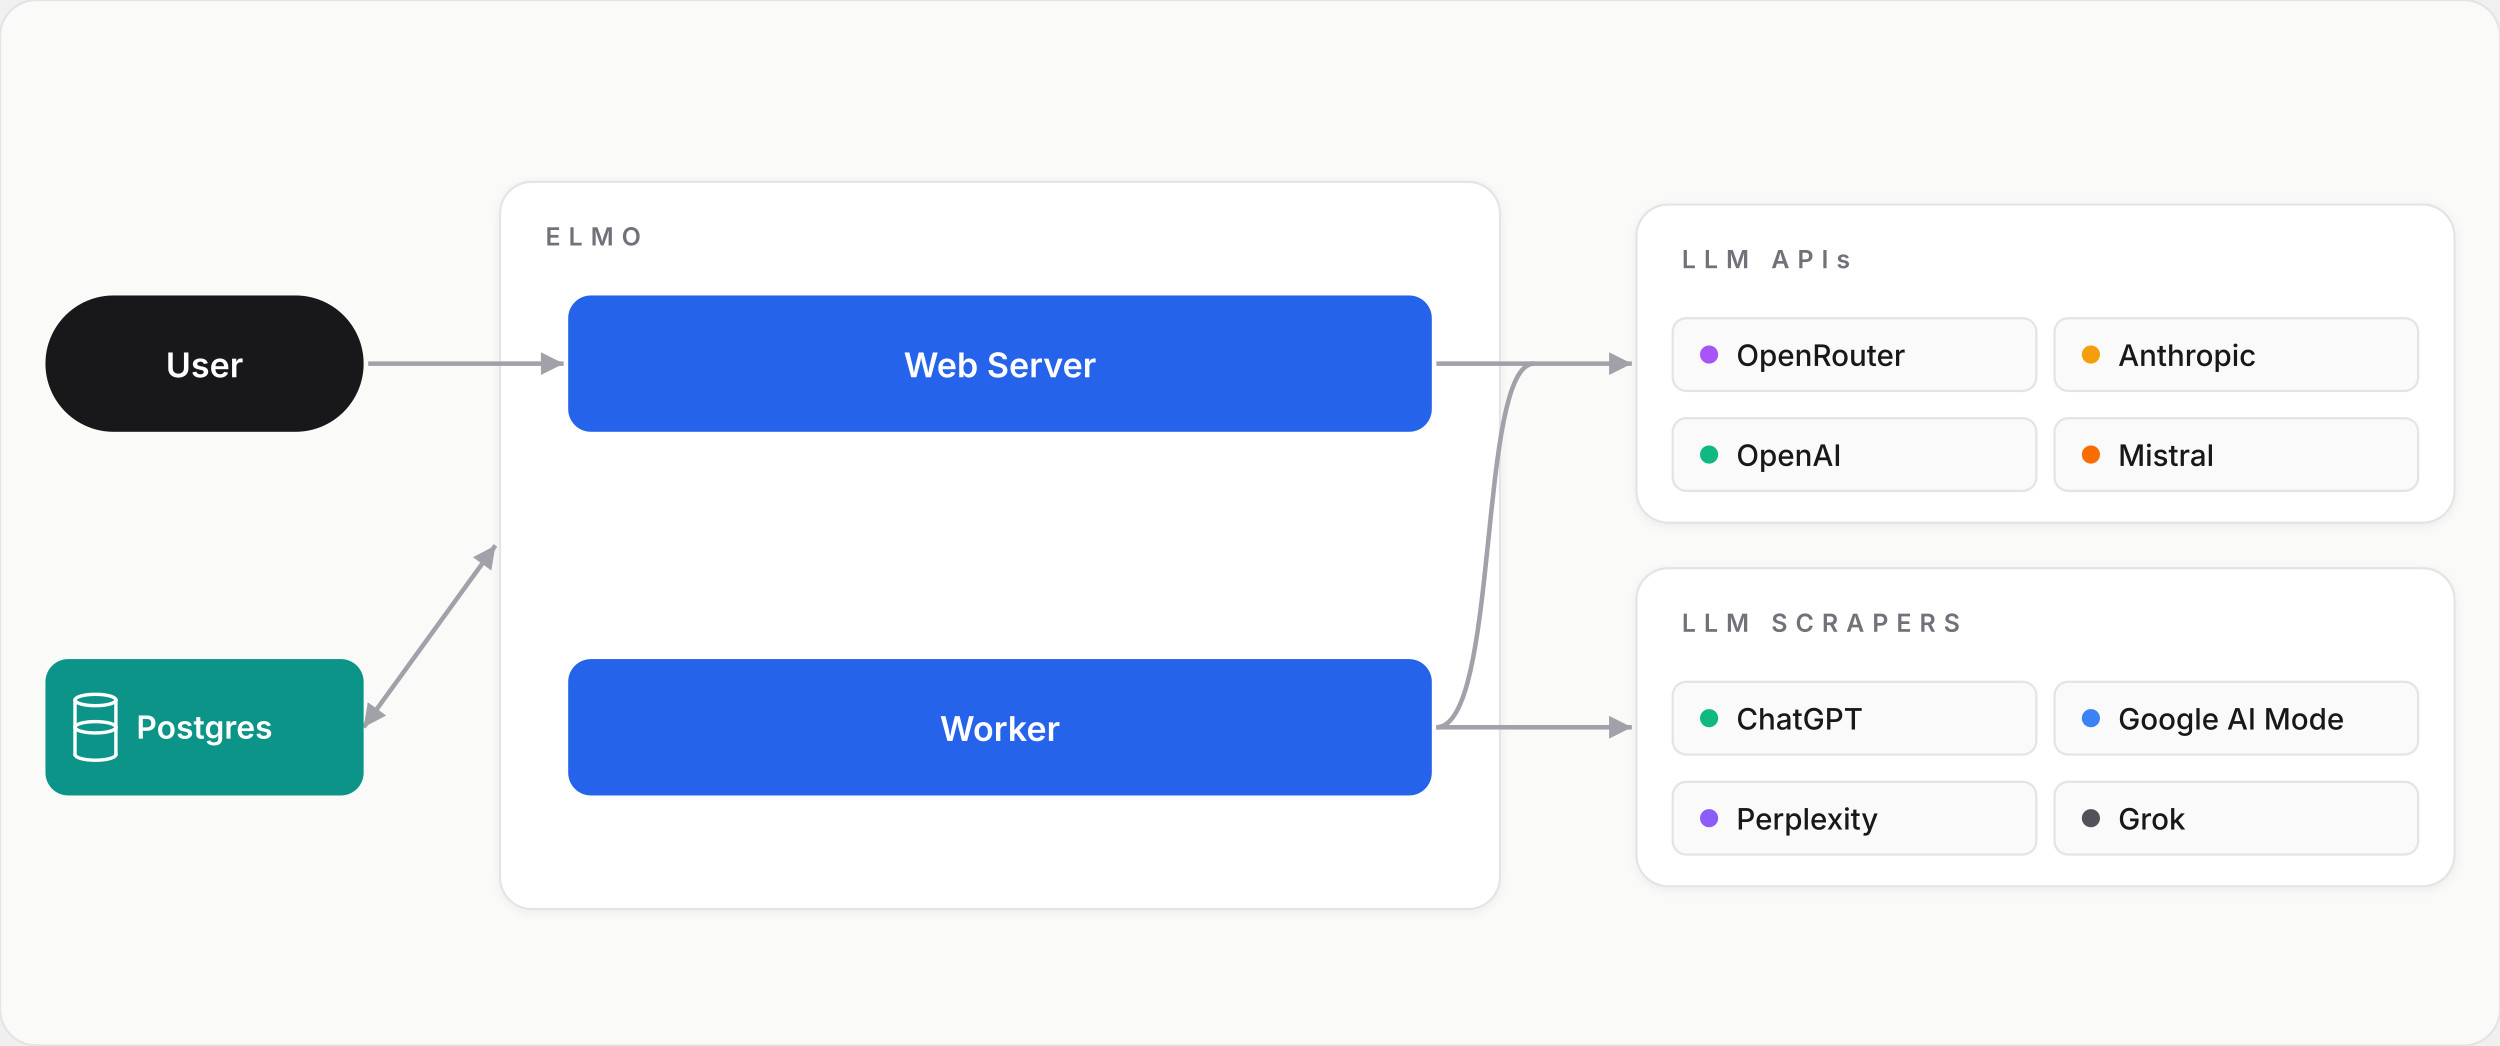
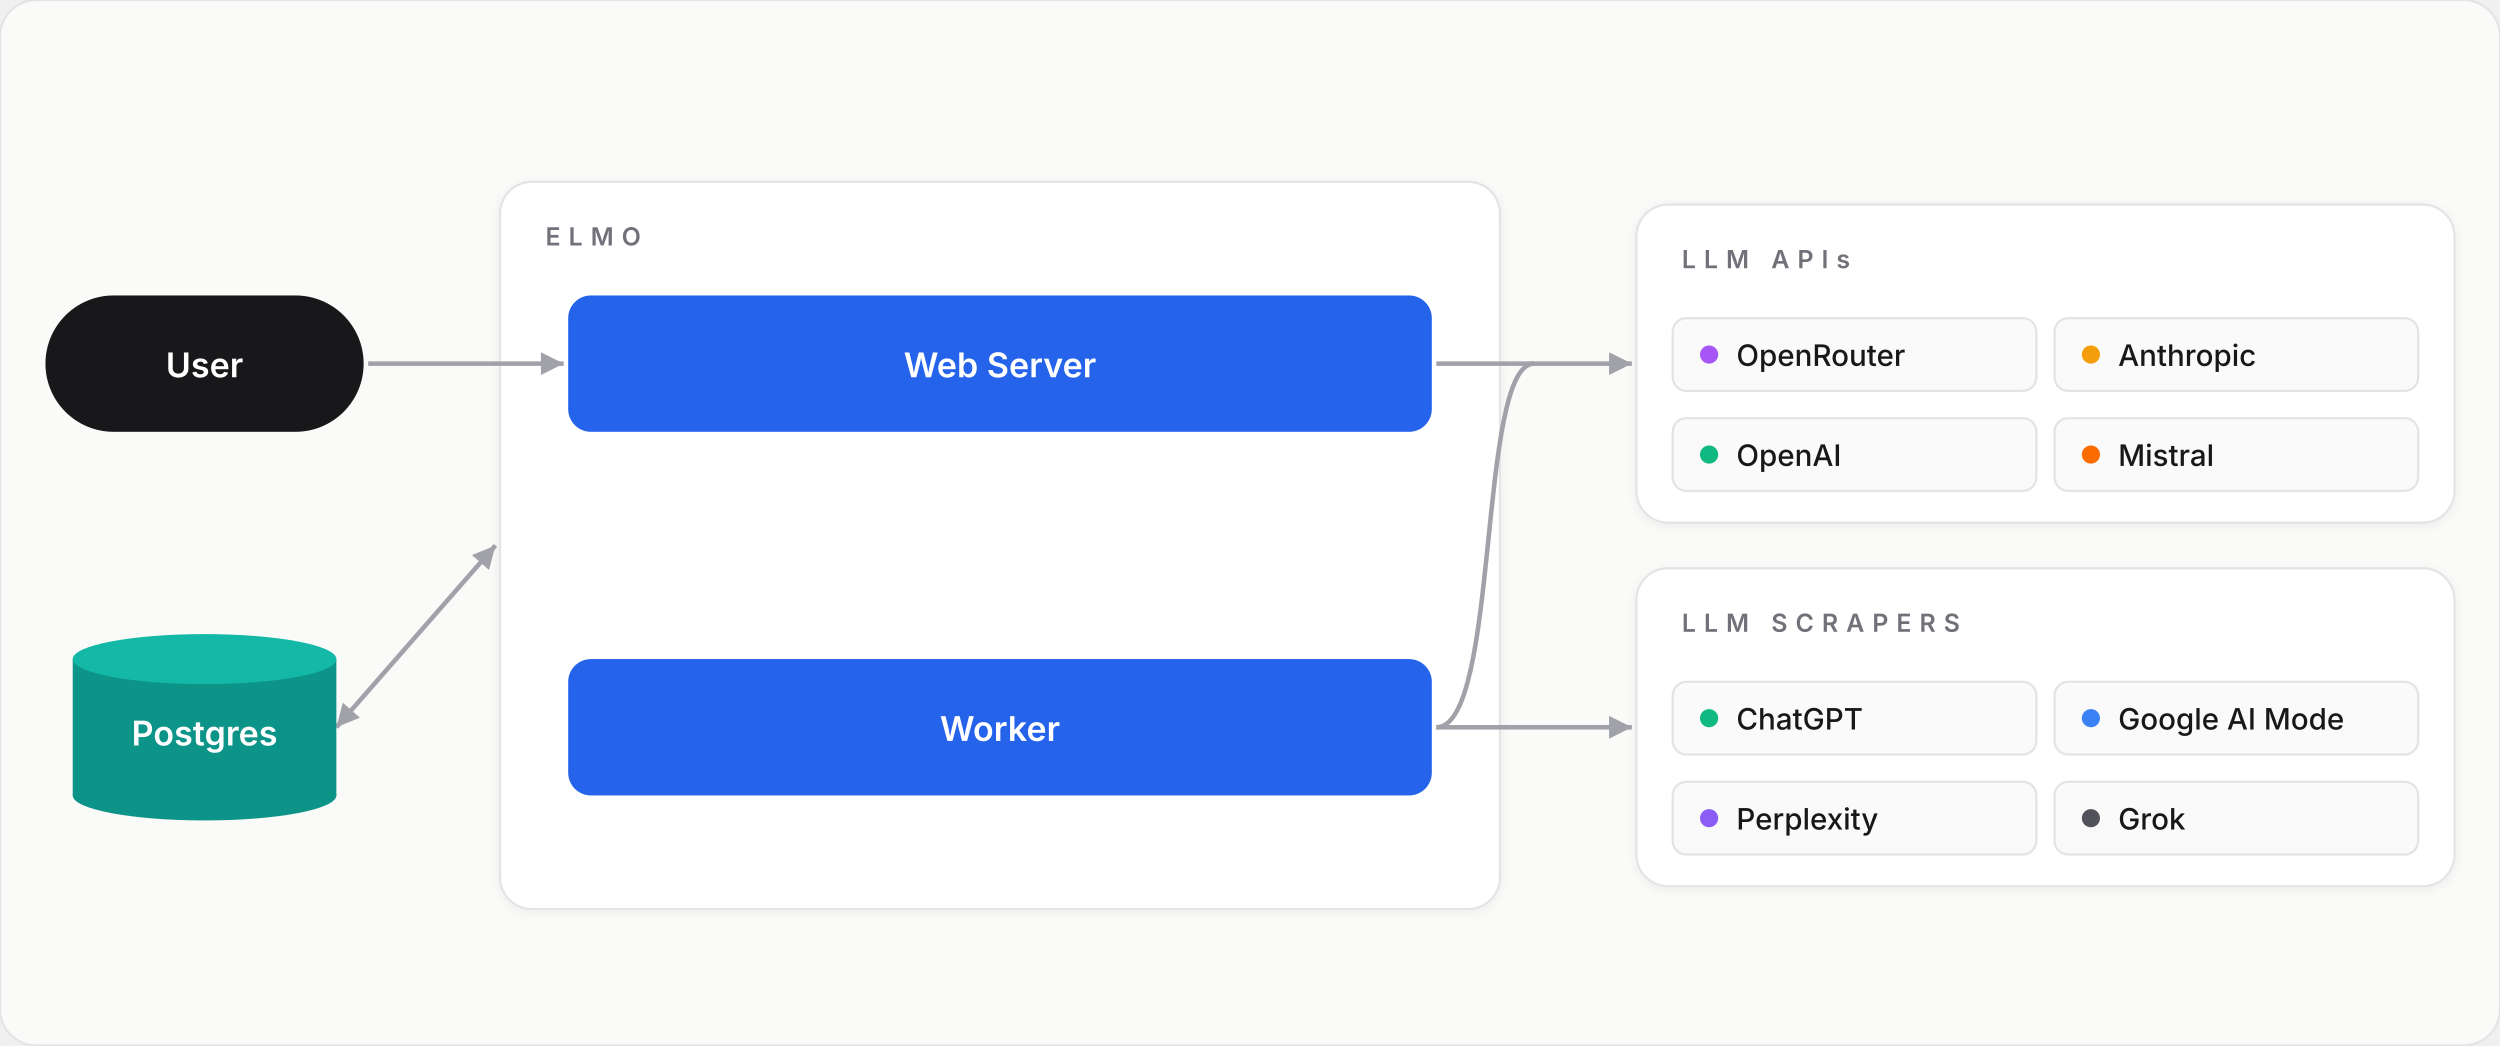
<svg xmlns="http://www.w3.org/2000/svg" viewBox="0 0 1100 460" font-family="'Geist Sans', -apple-system, BlinkMacSystemFont, 'Inter', 'Segoe UI', Roboto, system-ui, sans-serif">
  <defs>
    <marker id="arr" viewBox="0 0 10 10" refX="10" refY="5" markerUnits="userSpaceOnUse" markerWidth="14" markerHeight="10" orient="auto-start-reverse">
      <path d="M0 0 L10 5 L0 10 z" fill="#a1a1aa" />
    </marker>
    <filter id="shCard" x="-10%" y="-10%" width="120%" height="120%">
      <feDropShadow dx="0" dy="1" stdDeviation="2" flood-opacity="0.06" />
    </filter>
  </defs>
  <rect width="1100" height="460" rx="16" fill="#fafaf9" stroke="#e4e4e7" stroke-width="1" />
  <rect x="220" y="80" width="440" height="320" rx="14" fill="#ffffff" stroke="#e4e4e7" stroke-width="1" filter="url(#shCard)" />
  <text x="240" y="108" fill="#71717a" font-size="11" font-weight="600" letter-spacing="3.5">ELMO</text>
  <rect x="720" y="90" width="360" height="140" rx="14" fill="#ffffff" stroke="#e4e4e7" stroke-width="1" filter="url(#shCard)" />
  <text x="740" y="118" fill="#71717a" font-size="11" font-weight="600" letter-spacing="3.5">LLM APIs</text>
  <rect x="720" y="250" width="360" height="140" rx="14" fill="#ffffff" stroke="#e4e4e7" stroke-width="1" filter="url(#shCard)" />
  <text x="740" y="278" fill="#71717a" font-size="11" font-weight="600" letter-spacing="3.5">LLM SCRAPERS</text>
  <line x1="162" y1="160" x2="248" y2="160" stroke="#a1a1aa" stroke-width="2" marker-end="url(#arr)" />
-   <line x1="160" y1="320" x2="218" y2="240" stroke="#a1a1aa" stroke-width="2" marker-start="url(#arr)" marker-end="url(#arr)" />
+   <line x1="148" y1="320" x2="218" y2="240" stroke="#a1a1aa" stroke-width="2" marker-start="url(#arr)" marker-end="url(#arr)" />
  <path d="M 632 320 C 660 320, 650 160, 675 160" stroke="#a1a1aa" stroke-width="2" fill="none" />
  <line x1="632" y1="160" x2="718" y2="160" stroke="#a1a1aa" stroke-width="2" marker-end="url(#arr)" />
  <line x1="632" y1="320" x2="718" y2="320" stroke="#a1a1aa" stroke-width="2" marker-end="url(#arr)" />
  <rect x="20" y="130" width="140" height="60" rx="30" fill="#18181b" />
  <text x="90" y="166" text-anchor="middle" fill="white" font-size="15" font-weight="600">User</text>
-   <rect x="20" y="290" width="140" height="60" rx="10" fill="#0d9488" />
-   <g stroke="white" stroke-width="1.5" fill="none" stroke-linecap="round">
-     <ellipse cx="42" cy="308" rx="9" ry="2.5" />
-     <line x1="33" y1="308" x2="33" y2="332" />
-     <line x1="51" y1="308" x2="51" y2="332" />
-     <path d="M 33 332 A 9 2.5 0 0 0 51 332" />
-     <ellipse cx="42" cy="320" rx="9" ry="2.5" />
-   </g>
-   <text x="60" y="325" fill="white" font-size="14" font-weight="600">Postgres</text>
+   <ellipse cx="90" cy="350" rx="58" ry="11" fill="#0d9488" />
+   <rect x="32" y="290" width="116" height="60" fill="#0d9488" />
+   <ellipse cx="90" cy="290" rx="58" ry="11" fill="#14b8a6" />
+   <text x="90" y="328" text-anchor="middle" fill="white" font-size="15" font-weight="600">Postgres</text>
  <rect x="250" y="130" width="380" height="60" rx="10" fill="#2563eb" />
  <text x="440" y="166" text-anchor="middle" fill="white" font-size="15" font-weight="600">Web Server</text>
  <rect x="250" y="290" width="380" height="60" rx="10" fill="#2563eb" />
  <text x="440" y="326" text-anchor="middle" fill="white" font-size="15" font-weight="600">Worker</text>
  <g>
    <rect x="736" y="140" width="160" height="32" rx="6" fill="#fafafa" stroke="#e4e4e7" stroke-width="1" />
    <circle cx="752" cy="156" r="4" fill="#a855f7" />
    <text x="764" y="161" fill="#18181b" font-size="13" font-weight="500">OpenRouter</text>
    <rect x="904" y="140" width="160" height="32" rx="6" fill="#fafafa" stroke="#e4e4e7" stroke-width="1" />
    <circle cx="920" cy="156" r="4" fill="#f59e0b" />
    <text x="932" y="161" fill="#18181b" font-size="13" font-weight="500">Anthropic</text>
    <rect x="736" y="184" width="160" height="32" rx="6" fill="#fafafa" stroke="#e4e4e7" stroke-width="1" />
    <circle cx="752" cy="200" r="4" fill="#10b981" />
    <text x="764" y="205" fill="#18181b" font-size="13" font-weight="500">OpenAI</text>
    <rect x="904" y="184" width="160" height="32" rx="6" fill="#fafafa" stroke="#e4e4e7" stroke-width="1" />
    <circle cx="920" cy="200" r="4" fill="#fa6c00" />
    <text x="932" y="205" fill="#18181b" font-size="13" font-weight="500">Mistral</text>
  </g>
  <g>
    <rect x="736" y="300" width="160" height="32" rx="6" fill="#fafafa" stroke="#e4e4e7" stroke-width="1" />
    <circle cx="752" cy="316" r="4" fill="#10b981" />
    <text x="764" y="321" fill="#18181b" font-size="13" font-weight="500">ChatGPT</text>
    <rect x="904" y="300" width="160" height="32" rx="6" fill="#fafafa" stroke="#e4e4e7" stroke-width="1" />
    <circle cx="920" cy="316" r="4" fill="#3b82f6" />
    <text x="932" y="321" fill="#18181b" font-size="13" font-weight="500">Google AI Mode</text>
    <rect x="736" y="344" width="160" height="32" rx="6" fill="#fafafa" stroke="#e4e4e7" stroke-width="1" />
    <circle cx="752" cy="360" r="4" fill="#8b5cf6" />
    <text x="764" y="365" fill="#18181b" font-size="13" font-weight="500">Perplexity</text>
    <rect x="904" y="344" width="160" height="32" rx="6" fill="#fafafa" stroke="#e4e4e7" stroke-width="1" />
    <circle cx="920" cy="360" r="4" fill="#52525b" />
    <text x="932" y="365" fill="#18181b" font-size="13" font-weight="500">Grok</text>
  </g>
</svg>
